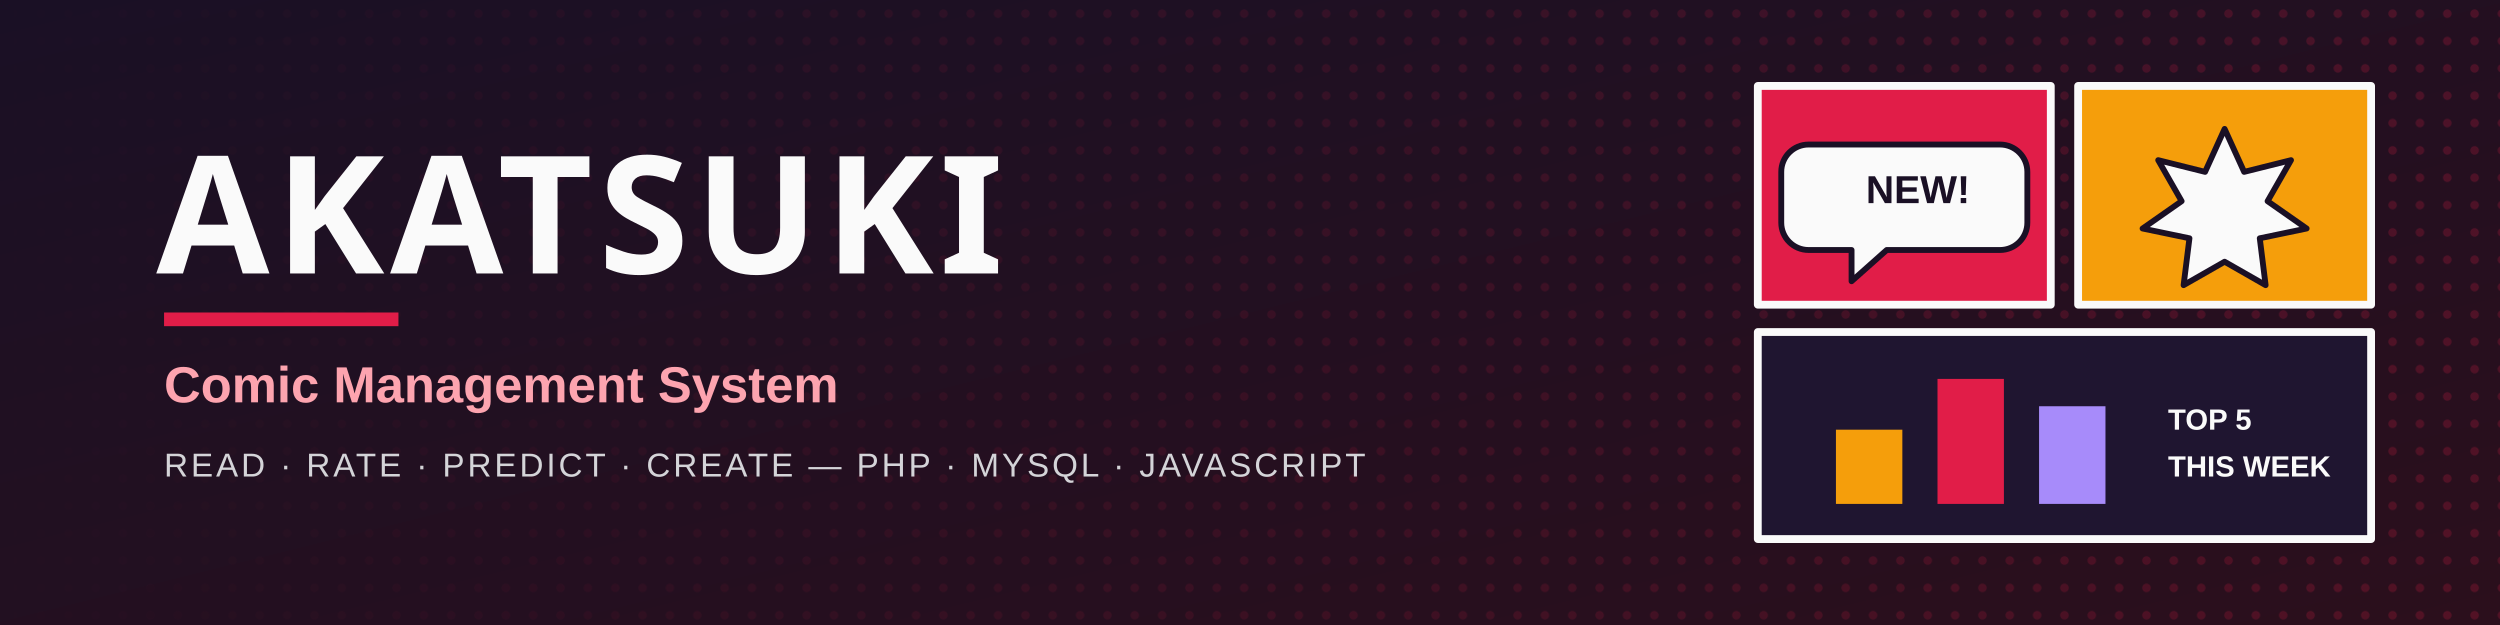
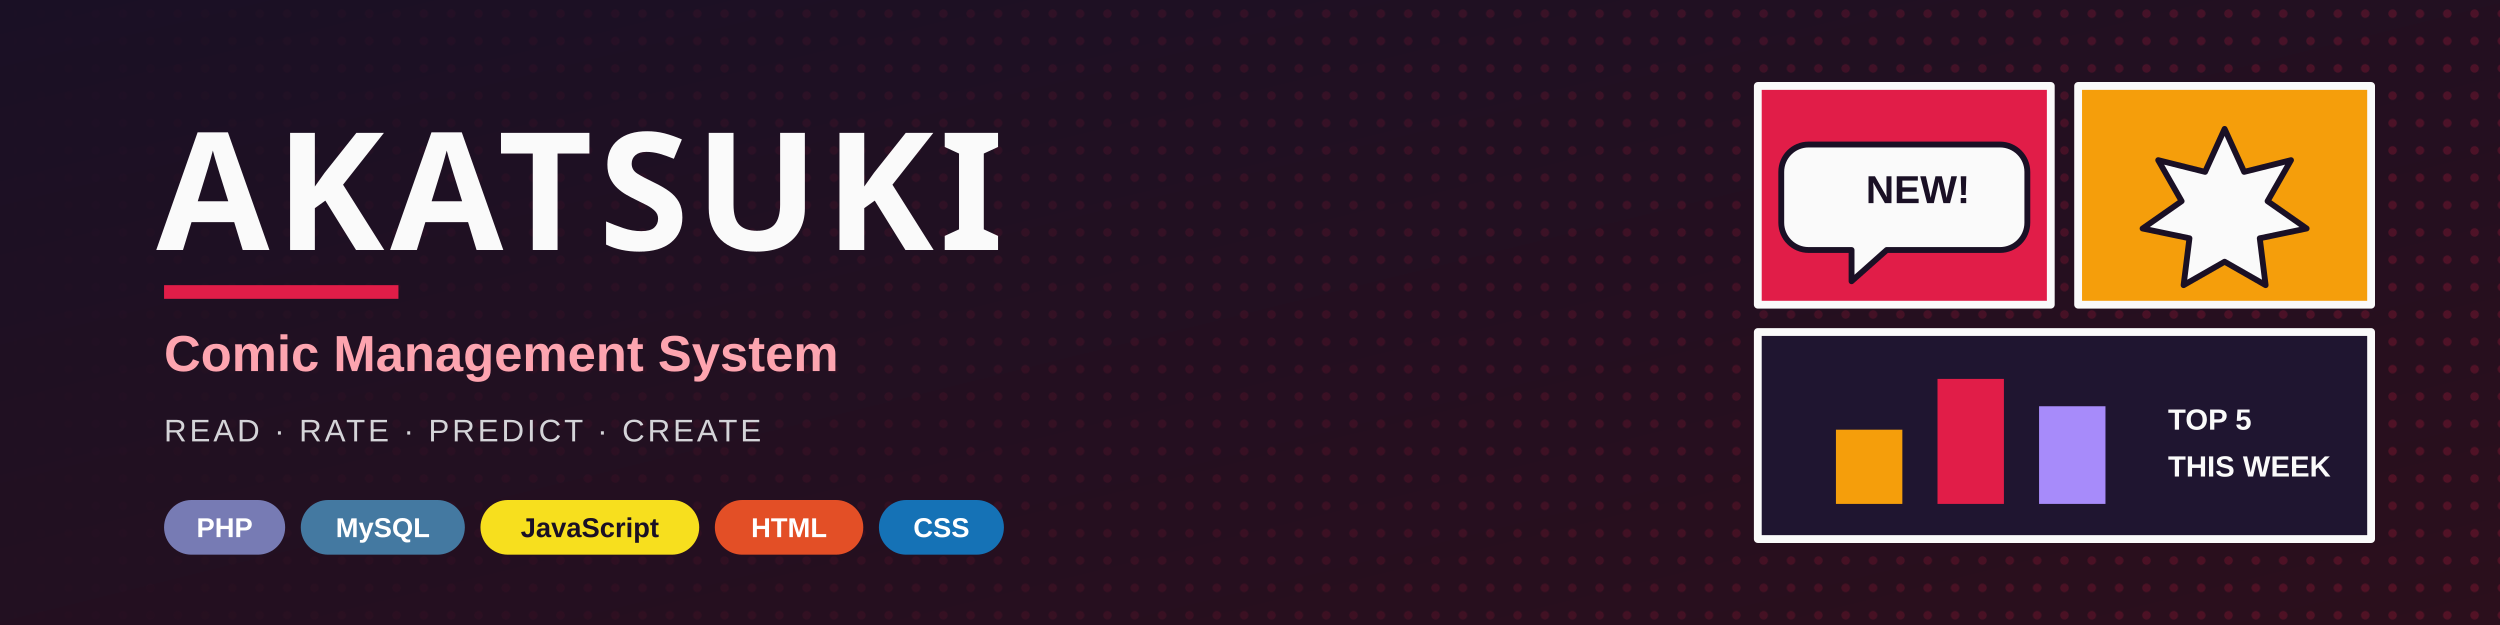
<svg xmlns="http://www.w3.org/2000/svg" width="1280" height="320" viewBox="0 0 1280 320">
  <defs>
    <linearGradient id="bg" x1="0" y1="0" x2="1" y2="1">
      <stop offset="0" stop-color="#1a1025" />
      <stop offset="1" stop-color="#2b0f1c" />
    </linearGradient>
    <pattern id="dots" width="14" height="14" patternUnits="userSpaceOnUse">
      <circle cx="7" cy="7" r="2.2" fill="#e11d48" fill-opacity="0.22" />
    </pattern>
    <linearGradient id="fade" x1="0" y1="0" x2="1" y2="0">
      <stop offset="0" stop-color="#fff" stop-opacity="0" />
      <stop offset="1" stop-color="#fff" stop-opacity="1" />
    </linearGradient>
    <mask id="dotmask">
      <rect width="1280" height="320" fill="url(#fade)" />
    </mask>
  </defs>
  <rect width="1280" height="320" fill="url(#bg)" />
  <rect width="1280" height="320" fill="url(#dots)" mask="url(#dotmask)" />
  <g transform="translate(900 44)" stroke="#fafafa" stroke-width="4" stroke-linejoin="round">
    <rect x="0" y="0" width="150" height="112" fill="#e11d48" />
    <rect x="164" y="0" width="150" height="112" fill="#f59e0b" />
    <rect x="0" y="126" width="314" height="106" fill="#1f1530" />
    <path d="M26 30 h98 a14 14 0 0 1 14 14 v26 a14 14 0 0 1 -14 14 h-58 l-18 16 v-16 h-22 a14 14 0 0 1 -14 -14 v-26 a14 14 0 0 1 14 -14 z" fill="#fafafa" stroke="#1a1025" stroke-width="3" />
    <path d="M239 22 l10 22 24 -6 -12 21 20 14 -24 5 3 24 -21 -12 -21 12 3 -24 -24 -5 20 -14 -12 -21 24 6 z" fill="#fafafa" stroke="#1a1025" stroke-width="3" />
    <g stroke="none">
      <rect x="40" y="176" width="34" height="38" fill="#f59e0b" />
      <rect x="92" y="150" width="34" height="64" fill="#e11d48" />
      <rect x="144" y="164" width="34" height="50" fill="#a78bfa" />
    </g>
    <g stroke="none" fill="#fafafa" font-family="Segoe UI, Helvetica Neue, Arial, sans-serif" font-weight="800">
      <text x="210" y="176" font-size="15">TOP 5</text>
      <text x="210" y="200" font-size="15">THIS WEEK</text>
    </g>
  </g>
  <text x="982" y="104" text-anchor="middle" font-family="Segoe UI, Helvetica Neue, Arial, sans-serif" font-size="20" font-weight="800" fill="#1a1025">NEW!</text>
-   <text x="80" y="140" font-family="Impact, Haettenschweiler, 'Arial Black', 'Segoe UI', sans-serif" font-size="84" font-weight="900" fill="#fafafa" letter-spacing="3">AKATSUKI</text>
-   <rect x="84" y="160" width="120" height="7" fill="#e11d48" />
-   <text x="84" y="206" font-family="Segoe UI, Helvetica Neue, Arial, sans-serif" font-size="26" font-weight="600" fill="#fda4af">Comic Management System</text>
-   <text x="84" y="244" font-family="Segoe UI, Helvetica Neue, Arial, sans-serif" font-size="17" fill="#d4d4d8" letter-spacing="1.5">READ · RATE · PREDICT · CREATE  —  PHP · MYSQL · JAVASCRIPT</text>
+   <text x="80" y="128" font-family="Impact, Haettenschweiler, 'Arial Black', 'Segoe UI', sans-serif" font-size="84" font-weight="900" fill="#fafafa" letter-spacing="3">AKATSUKI</text>
+   <rect x="84" y="146" width="120" height="7" fill="#e11d48" />
+   <text x="84" y="190" font-family="Segoe UI, Helvetica Neue, Arial, sans-serif" font-size="26" font-weight="600" fill="#fda4af">Comic Management System</text>
+   <text x="84" y="226" font-family="Segoe UI, Helvetica Neue, Arial, sans-serif" font-size="16" fill="#d4d4d8" letter-spacing="1.5">READ · RATE · PREDICT · CREATE</text>
+   <g font-family="Segoe UI, Helvetica Neue, Arial, sans-serif" font-size="14" font-weight="700" text-anchor="middle">
+     <rect x="84" y="256" width="62" height="28" rx="14" fill="#777BB4" />
+     <text x="115" y="275" fill="#ffffff">PHP</text>
+     <rect x="154" y="256" width="84" height="28" rx="14" fill="#4479A1" />
+     <text x="196" y="275" fill="#ffffff">MySQL</text>
+     <rect x="246" y="256" width="112" height="28" rx="14" fill="#F7DF1E" />
+     <text x="302" y="275" fill="#1a1025">JavaScript</text>
+     <rect x="366" y="256" width="76" height="28" rx="14" fill="#E34F26" />
+     <text x="404" y="275" fill="#ffffff">HTML</text>
+     <rect x="450" y="256" width="64" height="28" rx="14" fill="#1572B6" />
+     <text x="482" y="275" fill="#ffffff">CSS</text>
+   </g>
</svg>
